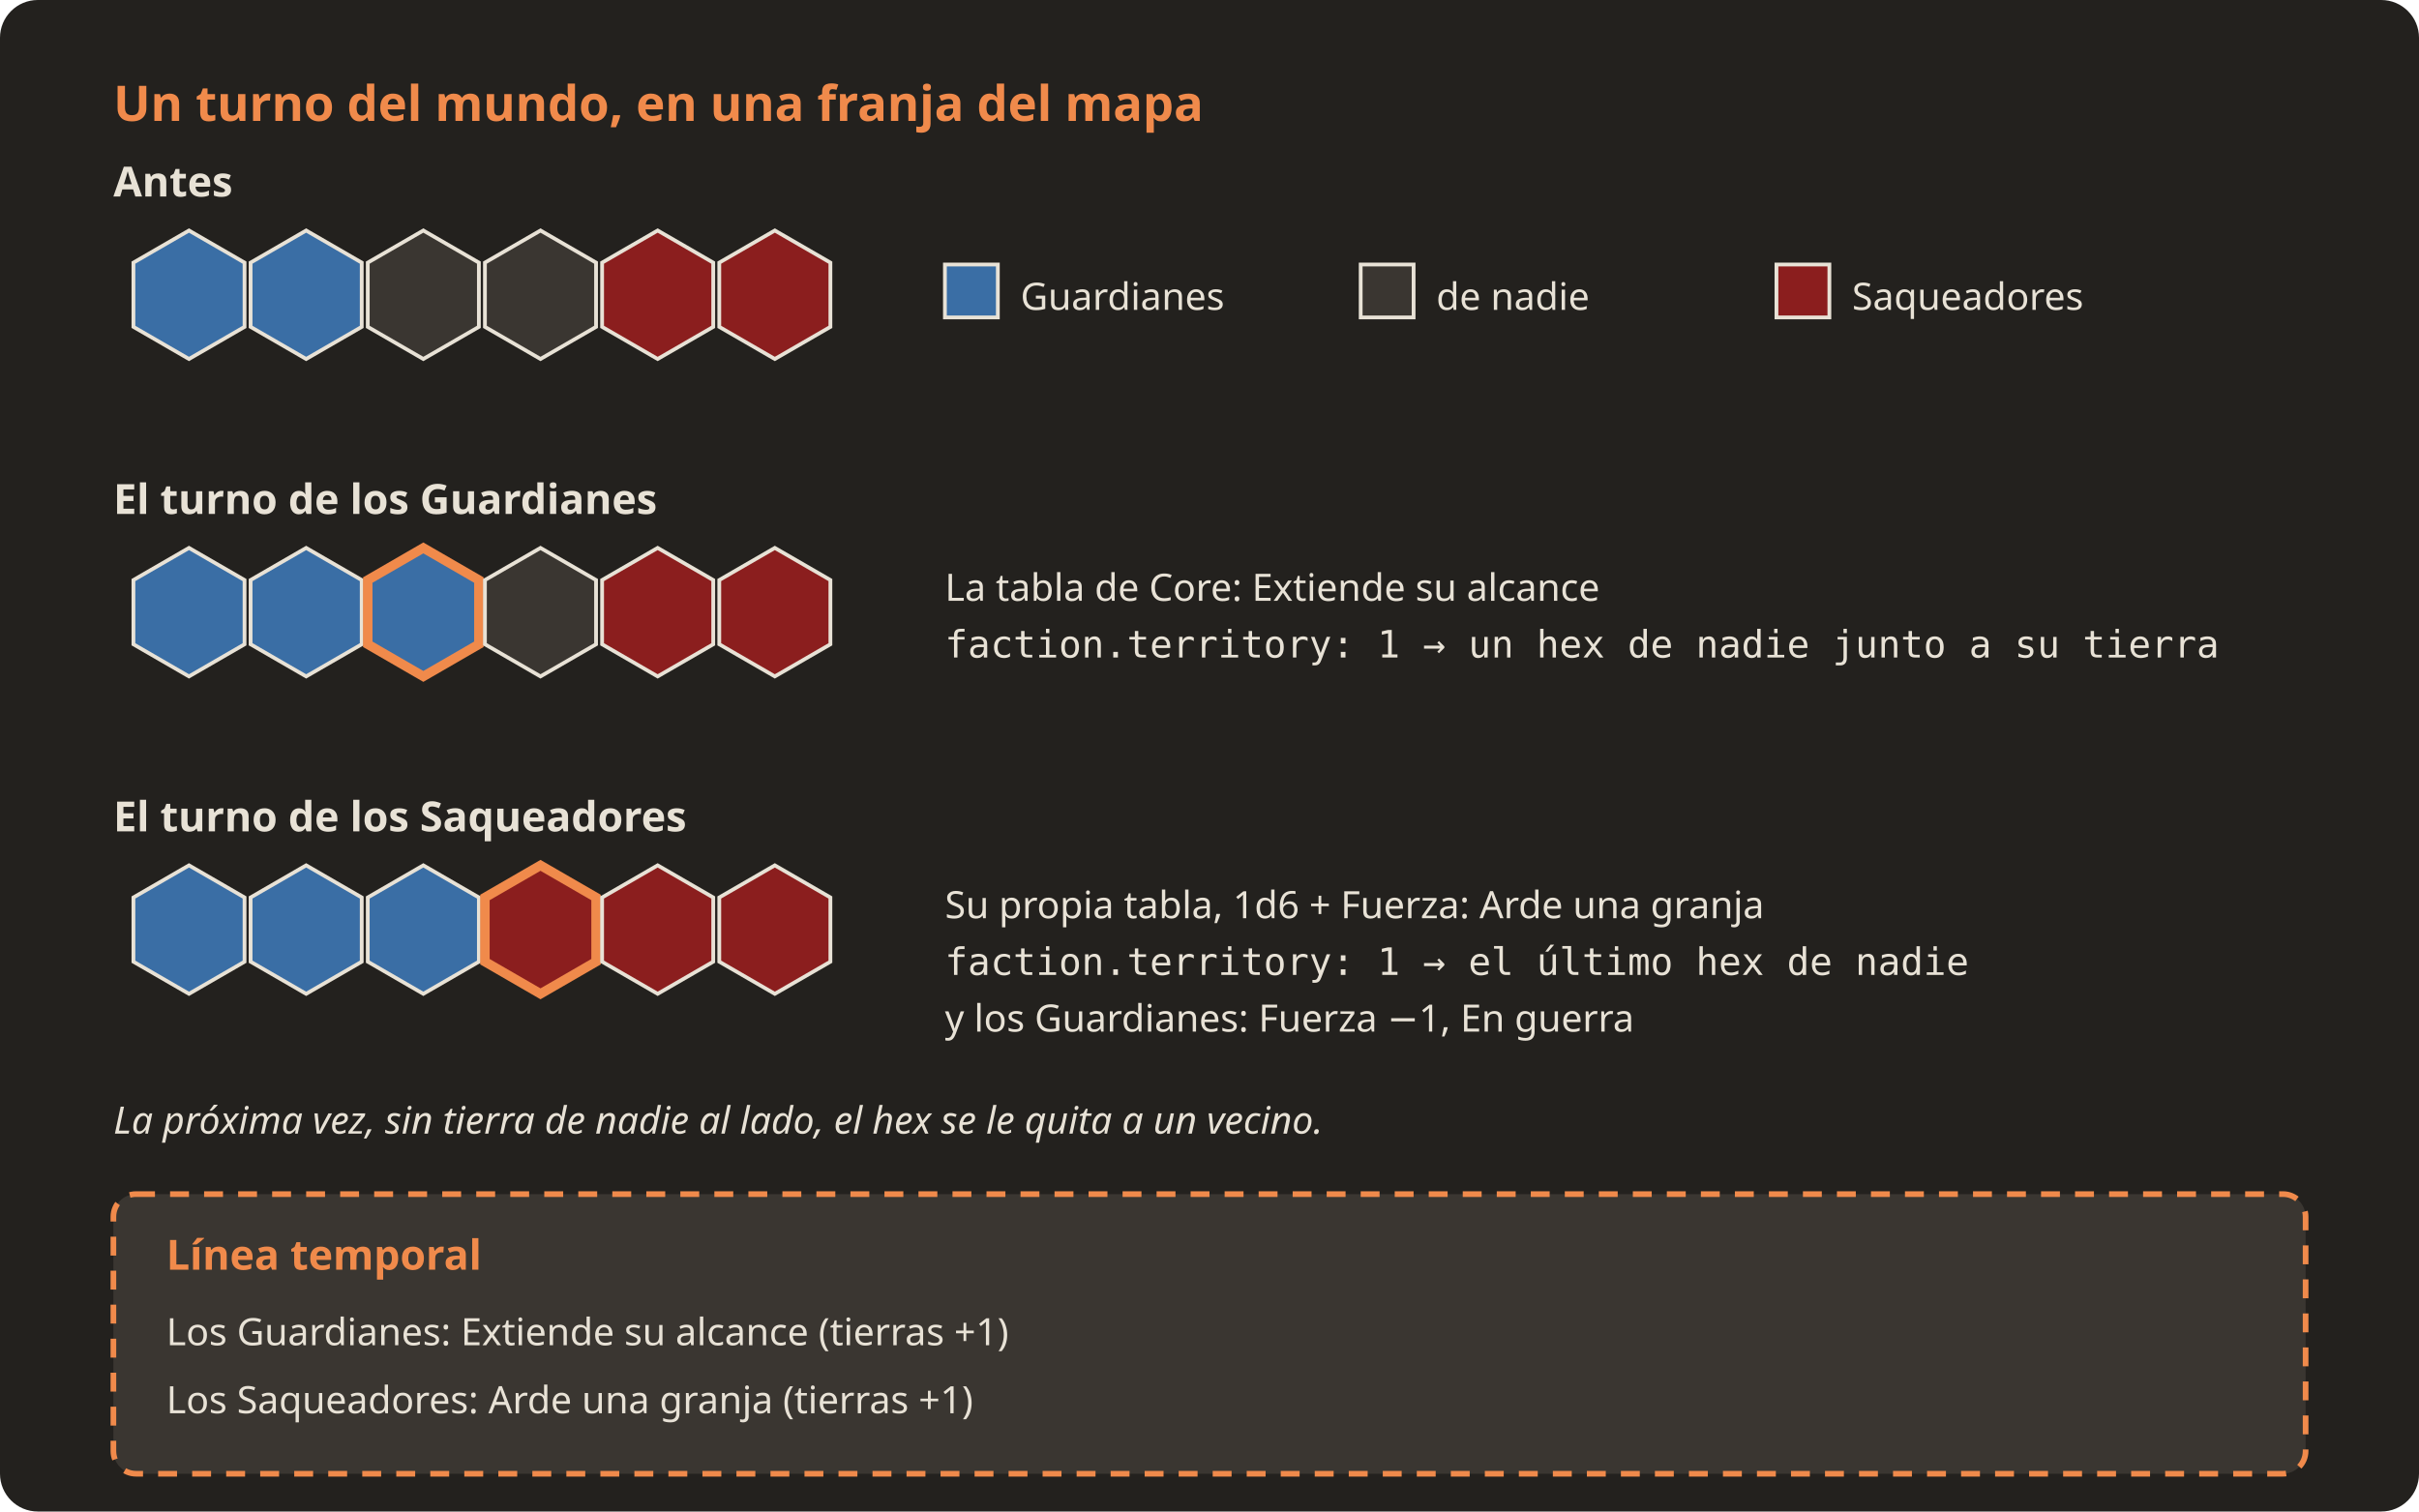
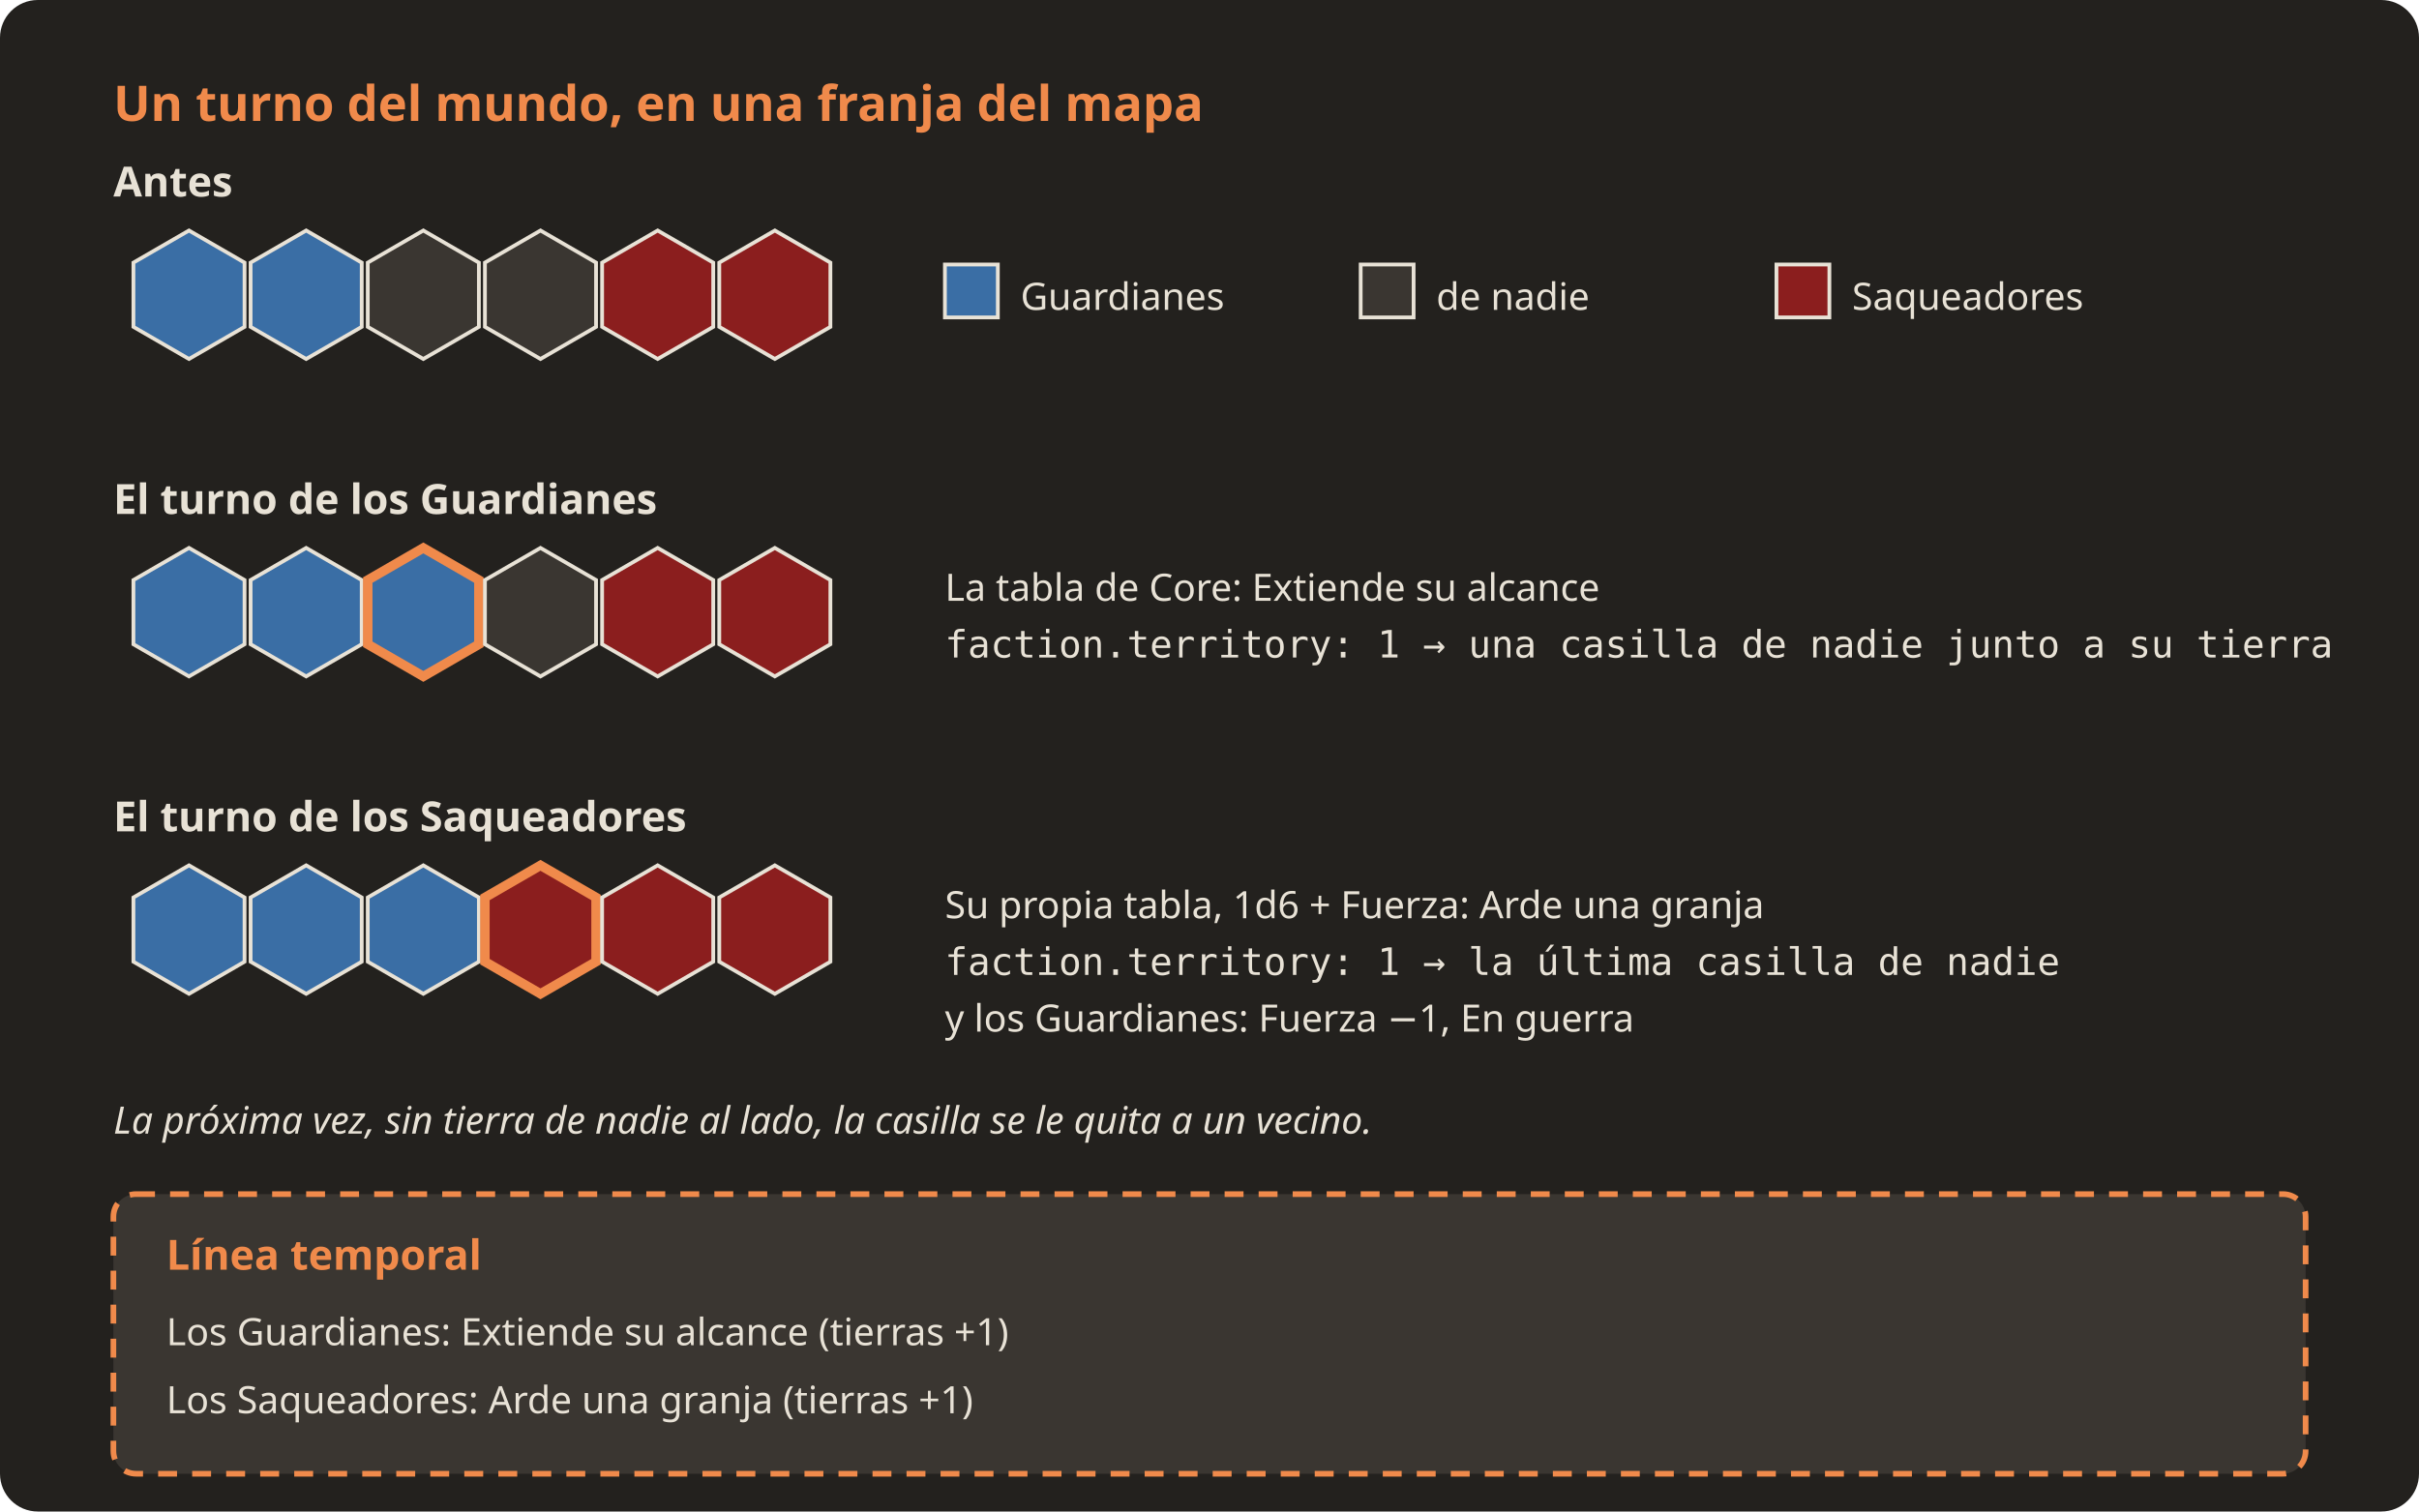
<svg xmlns="http://www.w3.org/2000/svg" viewBox="0 0 640 400" width="640" height="400" font-family="system-ui, sans-serif">
  <rect width="640" height="400" rx="10" fill="#23211e" />
  <text x="30" y="32" font-size="13" font-weight="bold" fill="#f08a4b">Un turno del mundo, en una franja del mapa</text>
  <text x="30" y="52" font-size="11" font-weight="bold" fill="#e8e2d6">Antes</text>
  <polygon points="64.7,69.5 64.7,86.5 50.0,95.0 35.3,86.5 35.3,69.5 50.0,61.0" fill="#3a6ea5" stroke="#e8e2d6" stroke-width="1" />
  <polygon points="95.7,69.5 95.7,86.5 81.0,95.0 66.3,86.5 66.3,69.5 81.0,61.0" fill="#3a6ea5" stroke="#e8e2d6" stroke-width="1" />
  <polygon points="126.7,69.5 126.7,86.5 112.0,95.0 97.3,86.5 97.3,69.5 112.0,61.0" fill="#3a3631" stroke="#e8e2d6" stroke-width="1" />
  <polygon points="157.7,69.5 157.7,86.5 143.0,95.0 128.3,86.5 128.3,69.5 143.0,61.0" fill="#3a3631" stroke="#e8e2d6" stroke-width="1" />
  <polygon points="188.7,69.5 188.7,86.5 174.0,95.0 159.3,86.5 159.3,69.5 174.0,61.0" fill="#8b1e1e" stroke="#e8e2d6" stroke-width="1" />
  <polygon points="219.7,69.5 219.7,86.5 205.0,95.0 190.3,86.5 190.3,69.5 205.0,61.0" fill="#8b1e1e" stroke="#e8e2d6" stroke-width="1" />
  <rect x="250" y="70" width="14" height="14" fill="#3a6ea5" stroke="#e8e2d6" stroke-width="1" />
  <text x="270" y="82" font-size="10" fill="#e8e2d6">Guardianes</text>
  <rect x="360" y="70" width="14" height="14" fill="#3a3631" stroke="#e8e2d6" stroke-width="1" />
  <text x="380" y="82" font-size="10" fill="#e8e2d6">de nadie</text>
  <rect x="470" y="70" width="14" height="14" fill="#8b1e1e" stroke="#e8e2d6" stroke-width="1" />
  <text x="490" y="82" font-size="10" fill="#e8e2d6">Saqueadores</text>
  <text x="30" y="136" font-size="11" font-weight="bold" fill="#e8e2d6">El turno de los Guardianes</text>
  <polygon points="64.7,153.5 64.7,170.5 50.0,179.0 35.3,170.5 35.3,153.5 50.0,145.0" fill="#3a6ea5" stroke="#e8e2d6" stroke-width="1" />
  <polygon points="95.7,153.5 95.7,170.5 81.0,179.0 66.3,170.5 66.3,153.5 81.0,145.0" fill="#3a6ea5" stroke="#e8e2d6" stroke-width="1" />
  <polygon points="126.7,153.5 126.7,170.5 112.0,179.0 97.3,170.5 97.3,153.5 112.0,145.0" fill="#3a6ea5" stroke="#f08a4b" stroke-width="2.5" />
  <polygon points="157.7,153.5 157.7,170.5 143.0,179.0 128.3,170.5 128.3,153.5 143.0,145.0" fill="#3a3631" stroke="#e8e2d6" stroke-width="1" />
  <polygon points="188.7,153.5 188.7,170.5 174.0,179.0 159.3,170.5 159.3,153.5 174.0,145.0" fill="#8b1e1e" stroke="#e8e2d6" stroke-width="1" />
  <polygon points="219.7,153.5 219.7,170.5 205.0,179.0 190.3,170.5 190.3,153.5 205.0,145.0" fill="#8b1e1e" stroke="#e8e2d6" stroke-width="1" />
  <text x="250" y="159" font-size="10" fill="#e8e2d6">La tabla de Core: Extiende su alcance</text>
-   <text x="250" y="174" font-size="10" fill="#e8e2d6" font-family="ui-monospace, monospace">faction.territory: 1 → un hex de nadie junto a su tierra</text>
+   <text x="250" y="174" font-size="10" fill="#e8e2d6" font-family="ui-monospace, monospace">faction.territory: 1 → una casilla de nadie junto a su tierra</text>
  <text x="30" y="220" font-size="11" font-weight="bold" fill="#e8e2d6">El turno de los Saqueadores</text>
  <polygon points="64.7,237.5 64.7,254.5 50.0,263.0 35.3,254.5 35.3,237.5 50.0,229.0" fill="#3a6ea5" stroke="#e8e2d6" stroke-width="1" />
  <polygon points="95.7,237.5 95.7,254.5 81.0,263.0 66.3,254.5 66.3,237.5 81.0,229.0" fill="#3a6ea5" stroke="#e8e2d6" stroke-width="1" />
  <polygon points="126.7,237.5 126.7,254.5 112.0,263.0 97.3,254.5 97.3,237.5 112.0,229.0" fill="#3a6ea5" stroke="#e8e2d6" stroke-width="1" />
  <polygon points="157.7,237.5 157.7,254.5 143.0,263.0 128.3,254.5 128.3,237.5 143.0,229.0" fill="#8b1e1e" stroke="#f08a4b" stroke-width="2.5" />
  <polygon points="188.7,237.5 188.7,254.5 174.0,263.0 159.3,254.5 159.3,237.5 174.0,229.0" fill="#8b1e1e" stroke="#e8e2d6" stroke-width="1" />
  <polygon points="219.7,237.5 219.7,254.5 205.0,263.0 190.3,254.5 190.3,237.5 205.0,229.0" fill="#8b1e1e" stroke="#e8e2d6" stroke-width="1" />
  <text x="250" y="243" font-size="10" fill="#e8e2d6">Su propia tabla, 1d6 + Fuerza: Arde una granja</text>
-   <text x="250" y="258" font-size="10" fill="#e8e2d6" font-family="ui-monospace, monospace">faction.territory: 1 → el último hex de nadie</text>
+   <text x="250" y="258" font-size="10" fill="#e8e2d6" font-family="ui-monospace, monospace">faction.territory: 1 → la última casilla de nadie</text>
  <text x="250" y="273" font-size="10" fill="#e8e2d6">y los Guardianes: Fuerza −1, En guerra</text>
-   <text x="30" y="300" font-size="10" fill="#e8e2d6" font-style="italic">La próxima vez, sin tierra de nadie al lado, el hex se le quita a un vecino.</text>
+   <text x="30" y="300" font-size="10" fill="#e8e2d6" font-style="italic">La próxima vez, sin tierra de nadie al lado, la casilla se le quita a un vecino.</text>
  <rect x="30" y="316" width="580" height="74" rx="6" fill="#3a3631" stroke="#f08a4b" stroke-width="1.5" stroke-dasharray="5 4" />
  <text x="44" y="336" font-size="11" font-weight="bold" fill="#f08a4b">Línea temporal</text>
  <text x="44" y="356" font-size="10" fill="#e8e2d6">Los Guardianes: Extiende su alcance (tierras +1)</text>
  <text x="44" y="374" font-size="10" fill="#e8e2d6">Los Saqueadores: Arde una granja (tierras +1)</text>
</svg>
